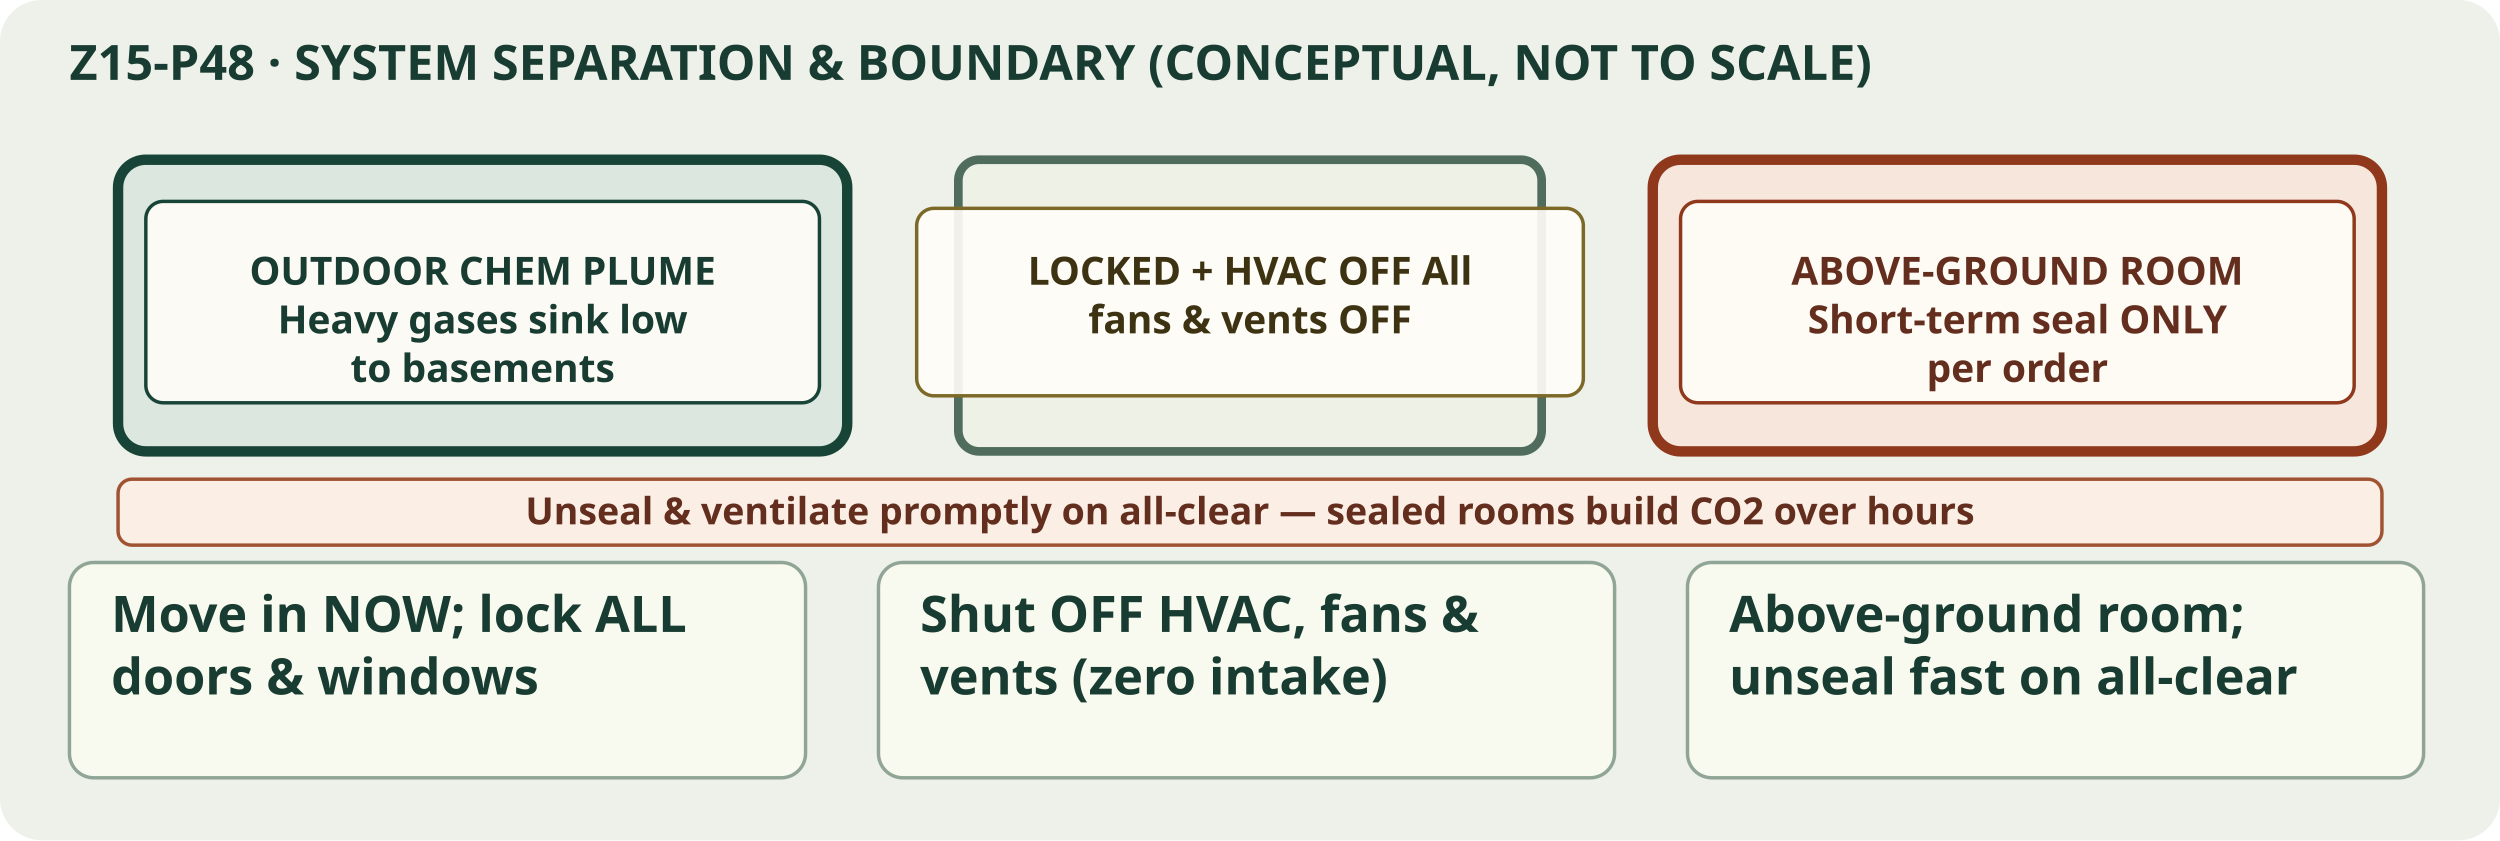
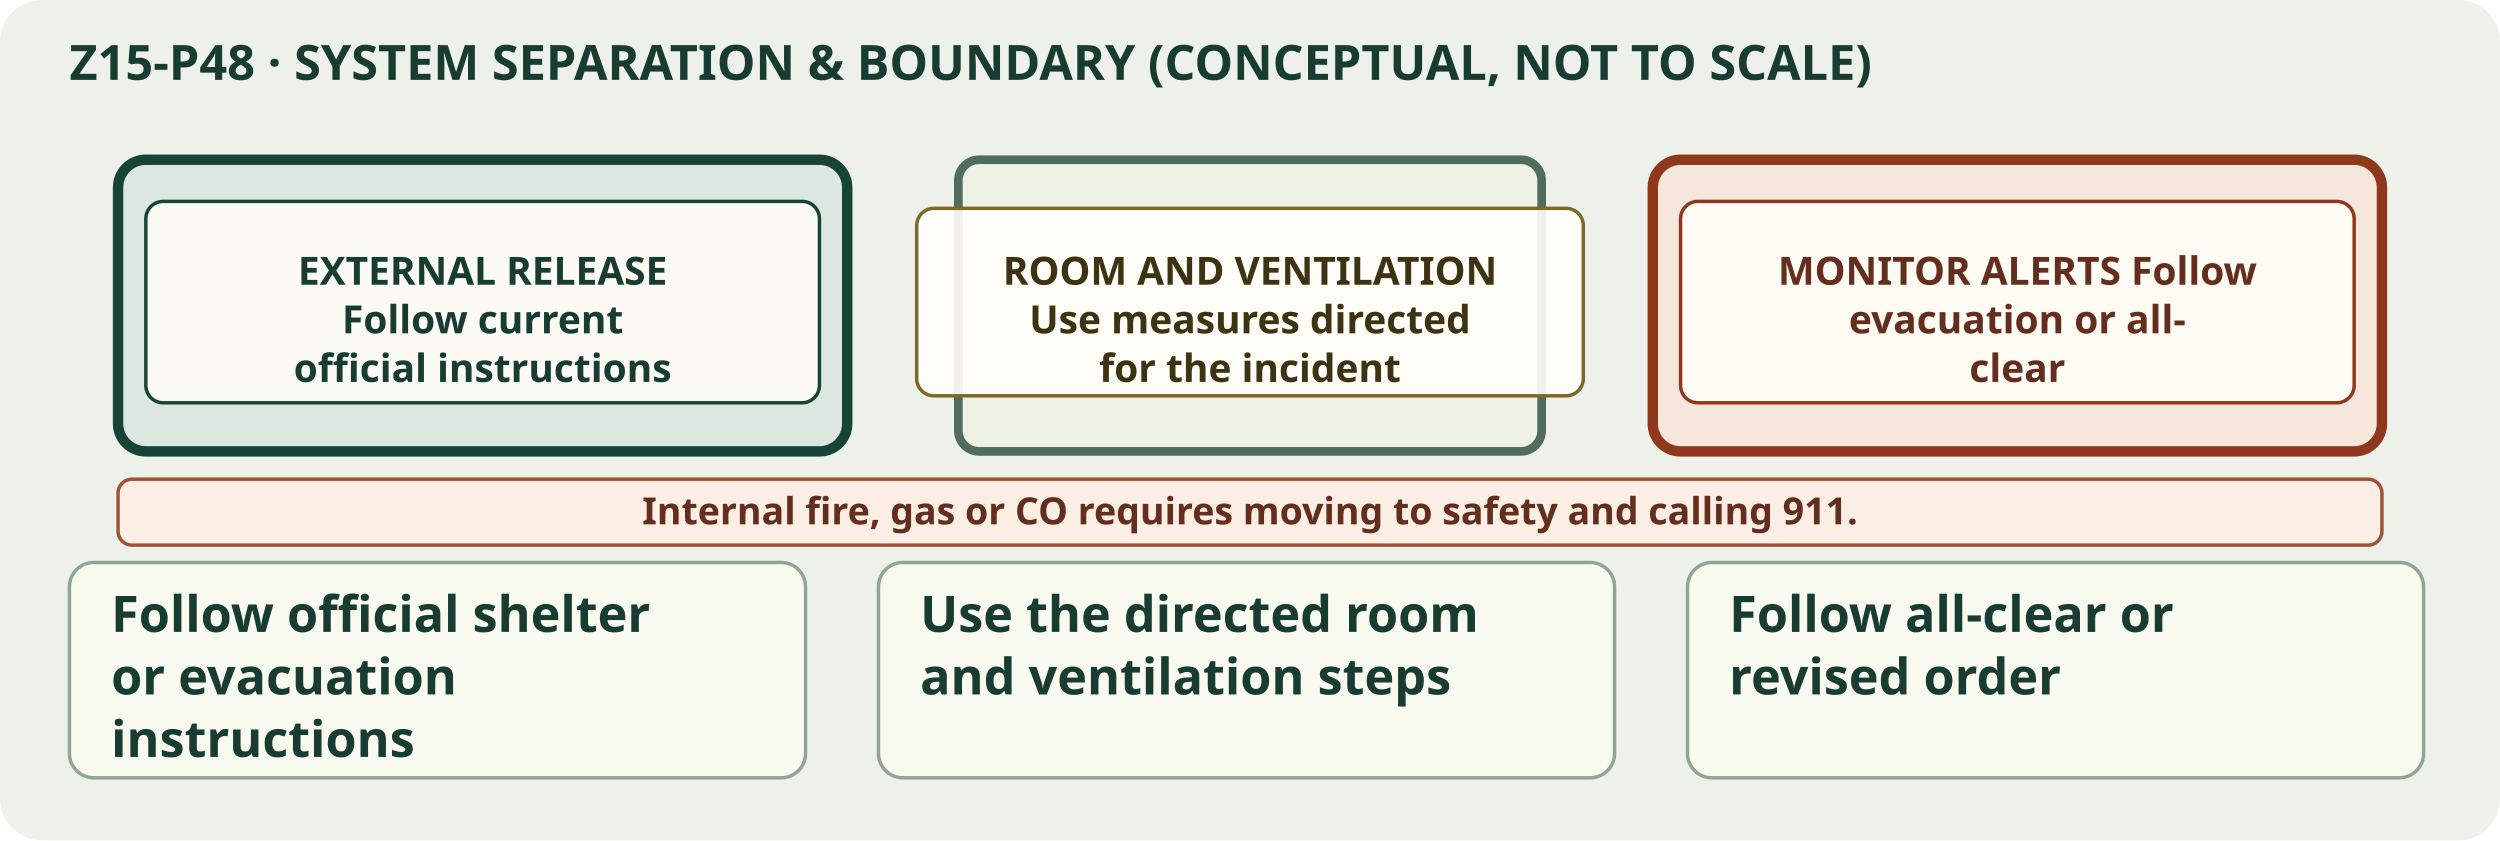
<svg xmlns="http://www.w3.org/2000/svg" viewBox="0 0 720 242" role="img" aria-labelledby="title desc">
  <defs>
    <marker id="arrow" viewBox="0 0 10 10" markerWidth="3" markerHeight="3" refX="8" refY="5" orient="auto">
      <path d="M0 0L10 5 0 10Z" fill="#285345" />
    </marker>
  </defs>
  <rect width="720" height="242" rx="12" fill="#edf1e9" />
  <g font-family="system-ui,sans-serif" font-size="14.5" font-weight="650" fill="#183c31">
    <text x="20" y="23" font-size="14" font-weight="700" fill="#183c31" text-anchor="start">Z15-P48 · SYSTEM SEPARATION &amp; BOUNDARY (CONCEPTUAL, NOT TO SCALE)</text>
    <g id="system-boundary-shelter_seal-artwork">
      <rect x="34" y="46" width="210" height="84" rx="8" fill="#dce8df" stroke="#184438" stroke-width="3" />
      <rect x="276" y="46" width="168" height="84" rx="6" fill="#eef1e6" stroke="#4f6c5d" stroke-width="2.5" />
      <rect x="476" y="46" width="210" height="84" rx="8" fill="#f7e6dc" stroke="#8f381c" stroke-width="3" />
      <rect x="42" y="58" width="194" height="58" rx="5" fill="#fffdf7" fill-opacity="0.88" stroke="#184438" />
-       <text x="139" y="82" font-size="11.2" font-weight="700" fill="#183c31" text-anchor="middle">OUTDOOR CHEM PLUME</text>
-       <text x="139" y="96" font-size="11.2" font-weight="700" fill="#183c31" text-anchor="middle">Heavy gases sink low</text>
-       <text x="139" y="110" font-size="11.2" font-weight="700" fill="#183c31" text-anchor="middle">to basements</text>
+       <text x="139" y="82" font-size="11.2" font-weight="700" fill="#183c31" text-anchor="middle">EXTERNAL RELEASE</text>
+       <text x="139" y="96" font-size="11.2" font-weight="700" fill="#183c31" text-anchor="middle">Follow current</text>
+       <text x="139" y="110" font-size="11.2" font-weight="700" fill="#183c31" text-anchor="middle">official instructions</text>
      <rect x="264" y="60" width="192" height="54" rx="5" fill="#fffdf7" fill-opacity="0.92" stroke="#7c6928" />
-       <text x="360" y="82" font-size="11.2" font-weight="700" fill="#3d3312" text-anchor="middle">LOCKED + HVAC OFF All</text>
-       <text x="360" y="96" font-size="11.2" font-weight="700" fill="#3d3312" text-anchor="middle">fans &amp; vents OFF</text>
+       <text x="360" y="82" font-size="11.2" font-weight="700" fill="#3d3312" text-anchor="middle">ROOM AND VENTILATION</text>
+       <text x="360" y="96" font-size="11.2" font-weight="700" fill="#3d3312" text-anchor="middle">Use measures directed</text>
+       <text x="360" y="110" font-size="11.2" font-weight="700" fill="#3d3312" text-anchor="middle">for the incident</text>
      <rect x="484" y="58" width="194" height="58" rx="5" fill="#fffdf7" fill-opacity="0.88" stroke="#8f381c" />
-       <text x="581" y="82" font-size="11.2" font-weight="700" fill="#642e1e" text-anchor="middle">ABOVE-GROUND ROOM</text>
-       <text x="581" y="96" font-size="11.2" font-weight="700" fill="#642e1e" text-anchor="middle">Short-term seal ONLY</text>
-       <text x="581" y="110" font-size="11.2" font-weight="700" fill="#642e1e" text-anchor="middle">per order</text>
+       <text x="581" y="82" font-size="11.2" font-weight="700" fill="#642e1e" text-anchor="middle">MONITOR ALERTS Follow</text>
+       <text x="581" y="96" font-size="11.2" font-weight="700" fill="#642e1e" text-anchor="middle">evacuation or all-</text>
+       <text x="581" y="110" font-size="11.2" font-weight="700" fill="#642e1e" text-anchor="middle">clear</text>
      <rect x="34" y="138" width="652" height="19" rx="4" fill="#faeee5" stroke="#a05332" />
-       <text x="360" y="151" font-size="10.8" font-weight="650" fill="#642e1e" text-anchor="middle">Unseal &amp; ventilate promptly on all-clear — sealed rooms build CO2 over hours</text>
+       <text x="360" y="151" font-size="10.8" font-weight="650" fill="#642e1e" text-anchor="middle">Internal fire, gas or CO requires moving to safety and calling 911.</text>
    </g>
    <g id="stage-panels">
      <rect x="20" y="162" width="212" height="62" rx="7" fill="#f9faef" stroke="#90a595" />
-       <text x="32" y="182" font-size="14.5" font-weight="650" fill="#183c31" text-anchor="start">Move in NOW; lock ALL</text>
-       <text x="32" y="200" font-size="14.5" font-weight="650" fill="#183c31" text-anchor="start">doors &amp; windows</text>
+       <text x="32" y="182" font-size="14.5" font-weight="650" fill="#183c31" text-anchor="start">Follow official shelter</text>
+       <text x="32" y="200" font-size="14.5" font-weight="650" fill="#183c31" text-anchor="start">or evacuation</text>
+       <text x="32" y="218" font-size="14.5" font-weight="650" fill="#183c31" text-anchor="start">instructions</text>
      <rect x="253" y="162" width="212" height="62" rx="7" fill="#f9faef" stroke="#90a595" />
-       <text x="265" y="182" font-size="14.5" font-weight="650" fill="#183c31" text-anchor="start">Shut OFF HVAC, fans &amp;</text>
-       <text x="265" y="200" font-size="14.5" font-weight="650" fill="#183c31" text-anchor="start">vents (zero intake)</text>
+       <text x="265" y="182" font-size="14.5" font-weight="650" fill="#183c31" text-anchor="start">Use the directed room</text>
+       <text x="265" y="200" font-size="14.5" font-weight="650" fill="#183c31" text-anchor="start">and ventilation steps</text>
      <rect x="486" y="162" width="212" height="62" rx="7" fill="#f9faef" stroke="#90a595" />
-       <text x="498" y="182" font-size="14.5" font-weight="650" fill="#183c31" text-anchor="start">Above-ground room;</text>
-       <text x="498" y="200" font-size="14.5" font-weight="650" fill="#183c31" text-anchor="start">unseal fast on all-clear</text>
+       <text x="498" y="182" font-size="14.5" font-weight="650" fill="#183c31" text-anchor="start">Follow all-clear or</text>
+       <text x="498" y="200" font-size="14.5" font-weight="650" fill="#183c31" text-anchor="start">revised order</text>
    </g>
  </g>
</svg>
